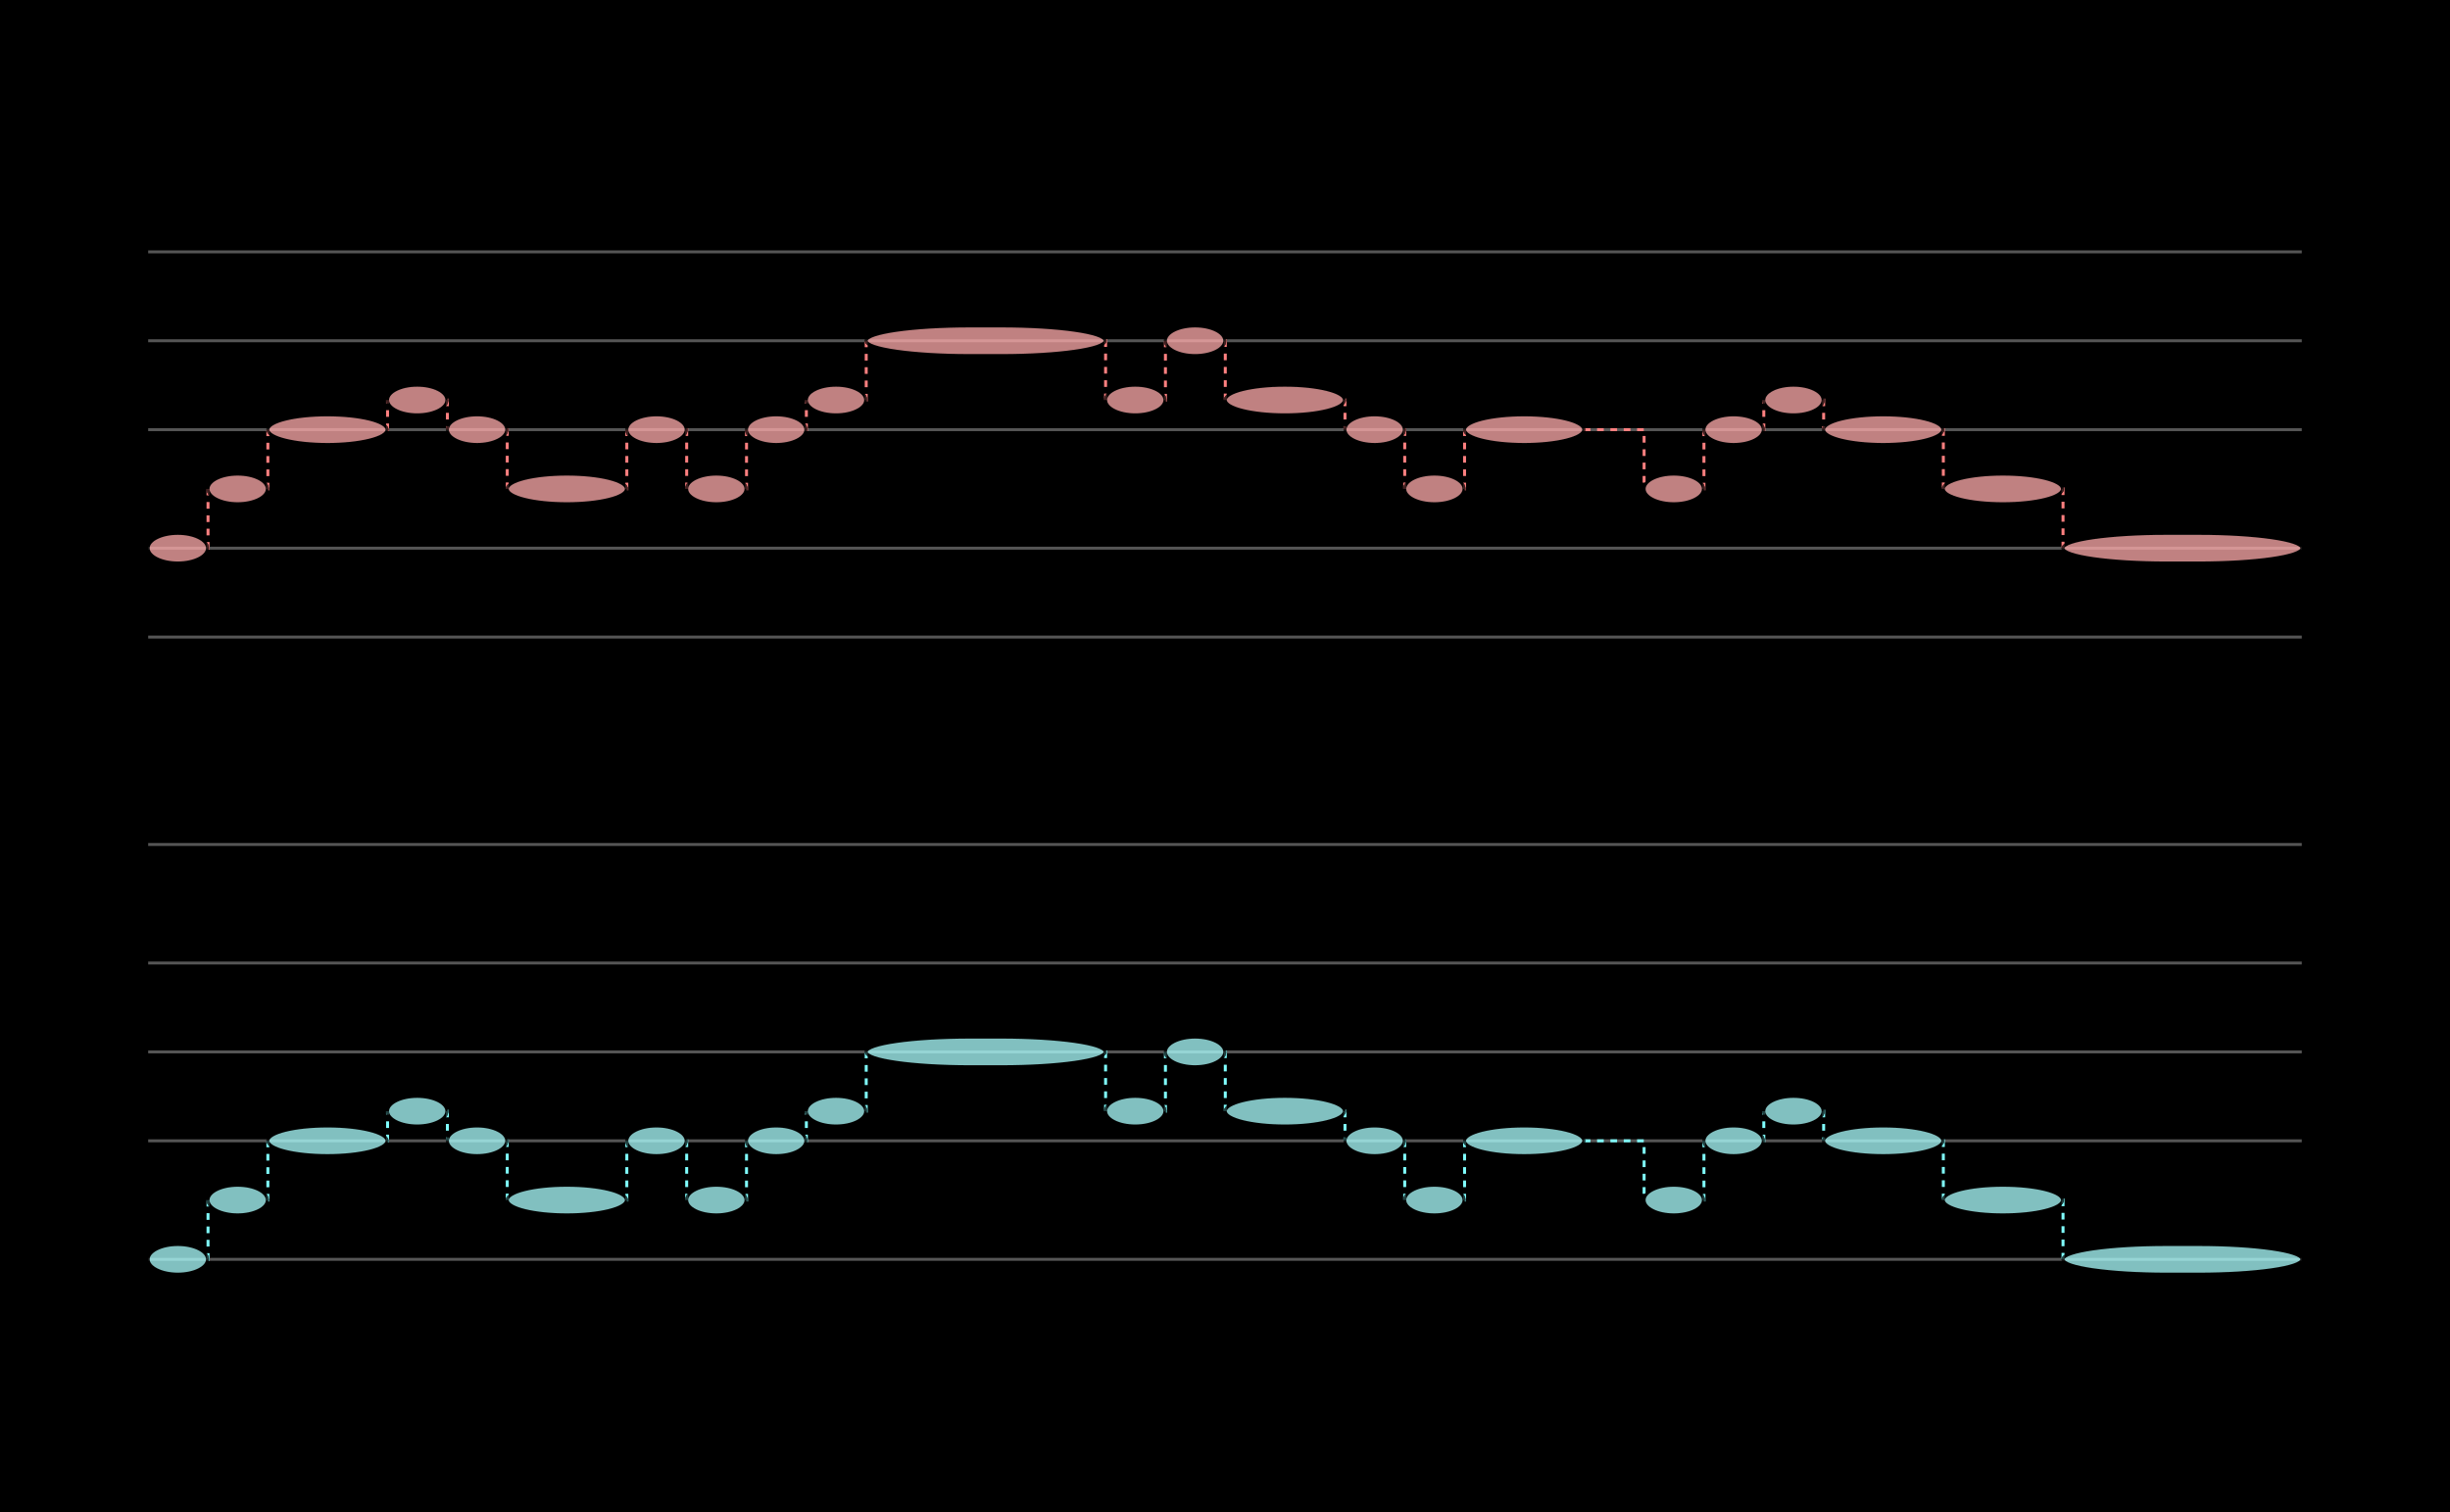
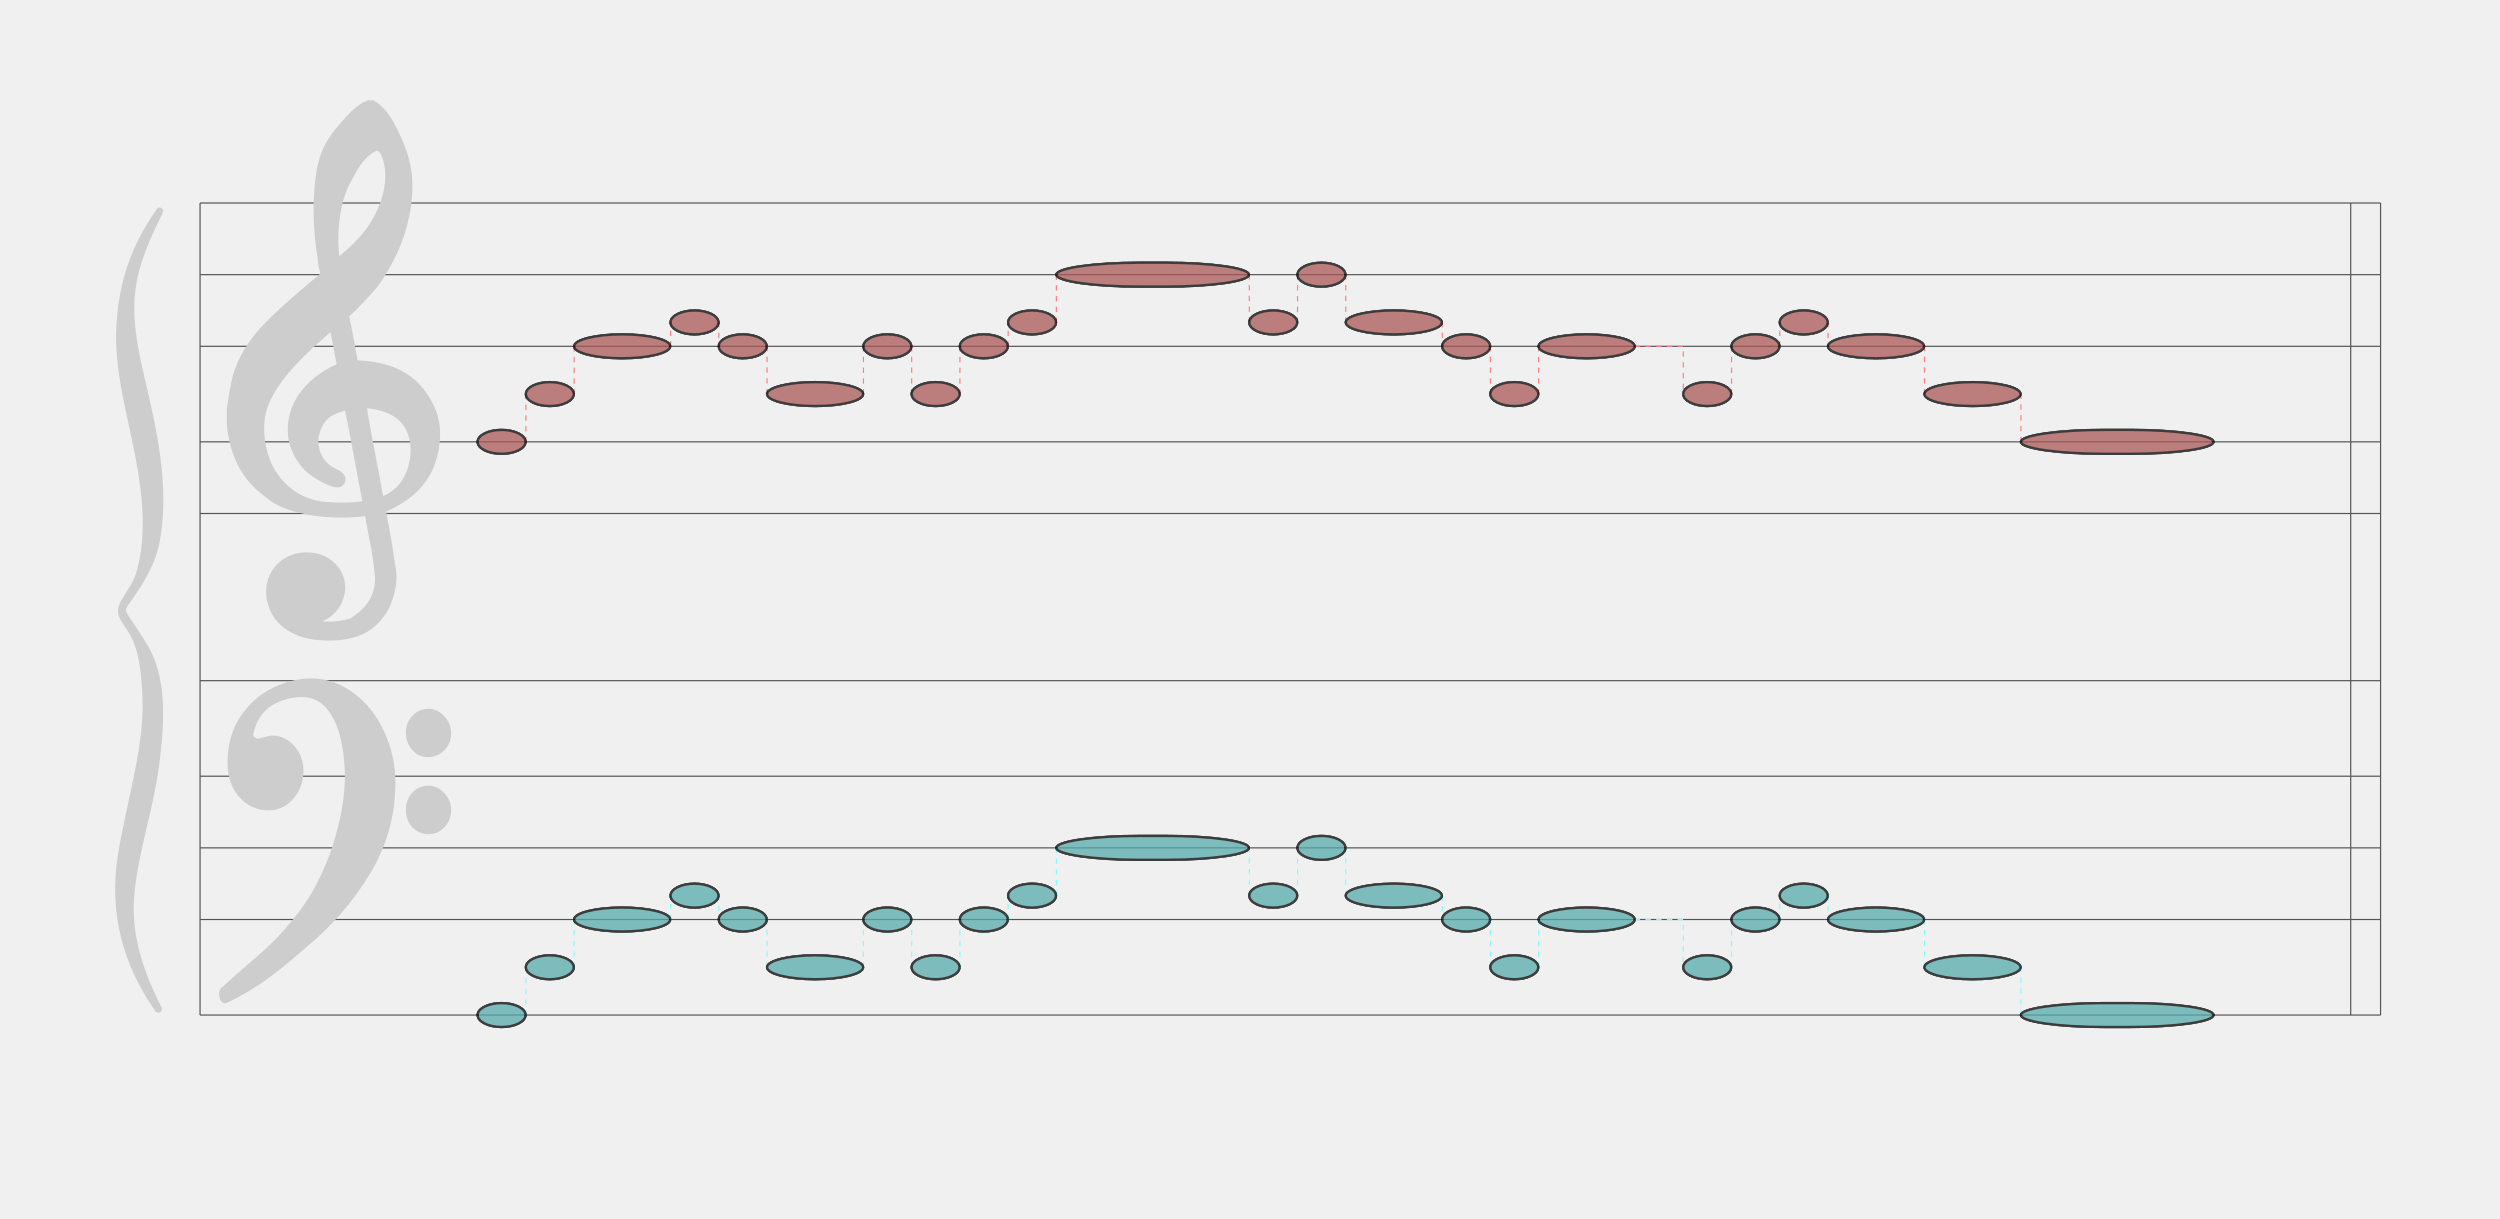
- <svg xmlns="http://www.w3.org/2000/svg" version="1.1" viewPort="0 40 20.764 41" viewBox="-50 -50 826.755 510" width="826.755" height="510">
+ <svg xmlns="http://www.w3.org/2000/svg" version="1.1" viewPort="0 40 20.764 41" viewBox="-200 -50 1046.75 510" width="1046.75" height="510">
  <filter id="constantOpacity">
    <feComponentTransfer>
      <feFuncA type="table" tableValues="0 .5 .5" />
    </feComponentTransfer>
  </filter>
-   <rect class="background" x="-500%" y="-500%" width="1000%" height="1000%" style="fill:black" />
  <g transform="scale(35, -10) translate(0, -81)">
-     <g class="staff-lines" stroke-width="0.1" stroke="#555555">
-       <path d="M0 64.5 L20.764 64.5" />
-       <path d="M0 67.5 L20.764 67.5" />
-       <path d="M0 71.5 L20.764 71.5" />
-       <path d="M0 74.5 L20.764 74.5" />
-       <path d="M0 77.5 L20.764 77.5" />
-       <path d="M0 43.5 L20.764 43.5" />
-       <path d="M0 47.5 L20.764 47.5" />
-       <path d="M0 50.5 L20.764 50.5" />
-       <path d="M0 53.5 L20.764 53.5" />
-       <path d="M0 57.5 L20.764 57.5" />
+     <g class="staff-lines" stroke-width="0.5" stroke="#555555">
+       <path vector-effect="non-scaling-stroke" d="M-3.321 64.5 L22.764 64.5" />
+       <path vector-effect="non-scaling-stroke" d="M-3.321 67.5 L22.764 67.5" />
+       <path vector-effect="non-scaling-stroke" d="M-3.321 71.5 L22.764 71.5" />
+       <path vector-effect="non-scaling-stroke" d="M-3.321 74.5 L22.764 74.5" />
+       <path vector-effect="non-scaling-stroke" d="M-3.321 77.5 L22.764 77.5" />
+       <path vector-effect="non-scaling-stroke" d="M-3.321 43.5 L22.764 43.5" />
+       <path vector-effect="non-scaling-stroke" d="M-3.321 47.5 L22.764 47.5" />
+       <path vector-effect="non-scaling-stroke" d="M-3.321 50.5 L22.764 50.5" />
+       <path vector-effect="non-scaling-stroke" d="M-3.321 53.5 L22.764 53.5" />
+       <path vector-effect="non-scaling-stroke" d="M-3.321 57.5 L22.764 57.5" />
+       <path vector-effect="non-scaling-stroke" d="M22.407,43.5 L22.407,77.5" />
+       <path vector-effect="non-scaling-stroke" d="M22.764,43.5 L22.764,77.5" />
+       <path vector-effect="non-scaling-stroke" d="M-3.321,43.5 L-3.321,77.5 z" />
+     </g>
+     <g transform="scale(0.714286, 1)">
+       <g vector-effect="non-scaling-stroke" class="treble-clef" stroke="#cdcdcd" stroke-width="3" fill="#cdcdcd" transform="translate(-17.25, 5.15) scale(0.06, 0.07)">
+         <path vector-effect="non-scaling-stroke" d="M250.026,1080.111c-2.375-5.813-4.501-12.037-5.616-19.656c-1.07-7.32-1.387-15.609-1.62-23.113    c-0.426-13.713,0.409-28.548,1.296-41.038c0.132-1.861,0.517-3.882,0.432-5.183c-0.118-1.794-1.622-3.834-2.484-5.401    c-4.551-8.266-9.023-16.291-13.176-25.488c-3.56-7.883-6.46-16.235-8.316-27.648c-1.087-6.682-1.406-14.26-2.053-21.816   c0-3.313,0-6.623,0-9.936c0.817-17.854,4.099-30.916,9.396-39.743c1.084-1.808,2.228-3.951,3.24-5.186    c6.218-7.579,16.081-9.873,25.812-7.343c0.598-8.887,1.858-19.53,2.376-28.944c0.193-3.49,0.54-7.194,0.54-10.368    c-0.003-13.193-3.44-20.603-7.452-26.135c-3.645-2.613-9.925-3.099-13.176,0.43c4.904-0.174,8.174,5.425,9.612,12.744    c2.427,12.351-1.738,24.386-7.344,25.918c-8.458,2.316-13.738-12.691-11.556-28.295c1.622-11.598,6.603-18.42,13.176-19.655    c5.073-0.956,10.149,0.426,13.608,5.399c1.988,2.858,4.009,7.685,4.968,11.879c1.246,5.448,2.18,12.212,2.16,18.792    c-0.01,3.246-0.453,6.761-0.648,10.152c-0.614,10.689-1.579,19.729-2.376,29.812c6.095,5.437,10.941,13.432,13.392,25.704    c1.302,6.52,2.035,15.517,1.727,23.111c-0.375,9.302-2.565,17.712-5.183,23.975c-3.863,9.248-9.852,13.985-17.604,14.257    c-0.849,9.749-1.633,19.633-2.593,29.159c2.376,4.619,4.55,9.643,6.805,14.906c2.185,5.095,3.892,11.286,5.508,17.712    c2.98,11.855,5.576,29.004,5.4,46.44c-0.102,10.157-1.538,19.319-3.24,27.215c-1.691,7.847-3.557,15.81-6.912,20.089    c-0.36,0-0.72,0-1.08,0C254.113,1090.306,252.068,1085.104,250.026,1080.111z M248.19,997.6    c-1.362,15.429-0.295,36.475,2.7,48.384c1.367,5.441,2.426,10.329,4.428,15.122c0.854,2.04,3.006,5.909,4.104,5.83    c2.104-0.153,3.064-9.245,3.24-13.824c0.542-14.092-2.623-28.387-5.832-37.366C254.247,1008.515,250.911,1002.572,248.19,997.6z     M249.27,935.823c-6.565-5.809-13.02-17.569-13.716-34.776c-0.425-10.517,1.463-18.693,3.888-24.624    c1.422-3.478,3.789-6.692,6.156-9.072c1.287-1.293,4.09-3.666,3.996,1.296c-0.048,2.584-2.504,4.06-3.888,6.263    c-2.557,4.079-4.489,12.399-3.348,21.385c0.481,3.784,1.636,7.983,2.808,10.153c1.458,2.697,3.725,4.34,6.048,5.615    c1.987-19.137,3.451-39.323,5.292-58.753c-4.493-1.347-9.224-1.49-13.068-0.213c-6.922,2.298-11.753,12.045-14.256,23.111    c-1.838,8.128-2.944,20.546-1.837,31.752c0.529,5.353,1.939,11.271,3.348,15.984c4.113,13.751,11.055,26.606,16.308,36.289    C247.971,952.523,248.466,943.862,249.27,935.823z M260.286,855.473c-1.479,19.361-3.545,38.701-4.86,57.671    c5.07-0.638,9.023-3.541,11.556-9.718c4.25-10.369,3.378-29.217-0.648-39.53C264.924,860.283,262.694,856.868,260.286,855.473z" />
+       </g>
+       <g class="bass-clef" fill="#cdcdcd" stroke="#cdcdcd" transform="scale(1.02, 1) translate(-0.25, 0.25)" stroke-width="3">
+         <g transform="matrix(0.1835537,0,0,0.1830159,-98.29797,-1128.841)">
+           <path vector-effect="non-scaling-stroke" d="M514.308,6407.837c3.419,4.086,5.655,9.64,7.124,12.803     c2.204,4.648,4.046,10.097,5.538,16.384c1.492,6.287,2.238,13.068,2.238,20.385c0,4.115-0.338,7.925-0.991,11.507     c-0.653,3.543-1.527,6.4-2.647,8.459c-1.108,2.095-2.297,3.125-3.545,3.125c-1.142,0-2.262-0.687-3.369-2.135     c-1.119-1.41-2.029-3.505-2.752-6.325c-0.711-2.819-1.073-6.135-1.073-9.982c0-3.011,0.326-5.411,0.968-7.317     c0.653-1.867,1.446-2.78,2.379-2.78c0.513,0,0.991,0.342,1.422,1.104c0.431,0.724,0.769,1.753,1.014,3.011     c0.245,1.257,0.373,2.628,0.373,4.077c0,2.019-0.245,3.733-0.735,5.144c-0.501,1.41-1.049,2.132-1.667,2.132     c-0.21,0-0.466-0.152-0.781-0.38c-0.303-0.229-0.501-0.342-0.571-0.342c-0.14,0-0.292,0.152-0.466,0.495     c-0.175,0.342-0.268,0.799-0.292,1.41c0.07,0.495,0.117,0.838,0.117,1.104c0.338,2.896,0.944,4.953,1.796,6.249     c0.863,1.258,1.784,1.905,2.763,1.905c1.014,0,1.83-0.953,2.46-2.858c0.63-1.943,1.073-4.344,1.329-7.277     c0.268-2.896,0.396-5.981,0.396-9.22c-0.035-3.468-0.221-7.125-0.583-10.897c-0.361-3.81-0.804-7.163-1.317-10.059     c-0.653-3.925-1.458-7.468-2.414-10.593c-0.956-3.124-1.889-5.752-2.775-7.849c-0.886-2.133-2.731-5.973-4.104-9.297     C514,6409.468,514.126,6407.62,514.308,6407.837z" />
+           <path vector-effect="non-scaling-stroke" d="M531.259,6465.557c0.313-0.979,0.705-1.415,1.189-1.415     c0.457,0,0.862,0.436,1.228,1.306c0.339,0.908,0.522,2.032,0.522,3.339c0,1.233-0.17,2.358-0.522,3.302     c-0.353,0.979-0.745,1.488-1.163,1.488c-0.483,0-0.888-0.436-1.215-1.343c-0.34-0.871-0.509-1.958-0.509-3.266     C530.789,6467.626,530.945,6466.5,531.259,6465.557z" />
+           <path vector-effect="non-scaling-stroke" d="M531.272,6447.847c0.327-0.871,0.732-1.342,1.241-1.342     c0.457,0,0.849,0.471,1.189,1.378c0.327,0.908,0.497,2.033,0.497,3.447c0,1.162-0.183,2.214-0.522,3.193     c-0.366,0.98-0.745,1.452-1.163,1.452c-0.509,0-0.914-0.436-1.241-1.343c-0.313-0.87-0.483-1.996-0.483-3.301     C530.789,6449.879,530.958,6448.717,531.272,6447.847z" />
+         </g>
+       </g>
+     </g>
+     <g transform="scale(0.714286, 1)">
+       <g class="brace" transform="rotate(0.2) translate(30.5,-324) scale(1,-1) scale(.0175)">
+         <path vector-effect="non-scaling-stroke" stroke="#cdcdcd" fill="#cdcdcd" stroke-width="3" stroke-linejoin="round" d="M-2031.812-22924.453    c-24.919,88.91-36.494,171.418-39.024,279.09c-2.379,101.156,9.877,207.264,16.991,305.533    c6.605,91.162,10.955,191.51-0.048,282.248c-2.757,22.732-8.614,43.227-13.597,63.254c-8.261,33.207-2.886,38.68,5.136,72.111    c10.485,43.689,11.808,90.887,13.172,140.795c3.604,132-16.215,270.613-24.675,400.074    c-8.818,134.883,3.651,255.861,34.113,366.164c-17.906-92.289-29.886-179.082-25.068-283.635    c4.572-99.275,18.379-195.207,24.078-294.23c5.11-88.826,9.914-203.154-8.344-284.342c-4.91-21.82-10.217-42.227-15.835-62.98    c-9.146-33.812-7.235-31.322,2.353-65.664c11.021-39.504,20.774-80.965,24.589-128.662c10.5-131.361-2.347-271.072-13.816-398.416    c-5.957-66.148-10.878-134.006-7.34-202.238C-2055.575-22803.877-2044.086-22863.117-2031.812-22924.453L-2031.812-22924.453z" />
+       </g>
    </g>
    <g style="stroke-width:1; stroke:black;">
-       <g class="note-lines track-2" fill="none" stroke="hsl(180, 100%, 75%)" stroke-dasharray="2.25" stroke-width="1">
+       <g class="note-lines track-2" fill="none" stroke="hsl(180, 100%, 75%)" stroke-dasharray="2.25" vector-effect="non-scaling-stroke" stroke-width="0.5">
        <path vector-effect="non-scaling-stroke" d=" M0.572 43.5 L0.577 43.5 L0.577 45.5" />
        <path vector-effect="non-scaling-stroke" d=" M1.149 45.5 L1.154 45.5 L1.154 47.5" />
        <path vector-effect="non-scaling-stroke" d=" M2.303 47.5 L2.308 47.5 L2.308 48.5" />
        <path vector-effect="non-scaling-stroke" d=" M2.88 48.5 L2.885 48.5 L2.885 47.5" />
        <path vector-effect="non-scaling-stroke" d=" M3.457 47.5 L3.462 47.5 L3.462 45.5" />
        <path vector-effect="non-scaling-stroke" d=" M4.611 45.5 L4.615 45.5 L4.615 47.5" />
        <path vector-effect="non-scaling-stroke" d=" M5.188 47.5 L5.192 47.5 L5.192 45.5" />
        <path vector-effect="non-scaling-stroke" d=" M5.764 45.5 L5.769 45.5 L5.769 47.5" />
        <path vector-effect="non-scaling-stroke" d=" M6.341 47.5 L6.346 47.5 L6.346 48.5" />
        <path vector-effect="non-scaling-stroke" d=" M6.918 48.5 L6.923 48.5 L6.923 50.5" />
        <path vector-effect="non-scaling-stroke" d=" M9.226 50.5 L9.231 50.5 L9.231 48.5" />
        <path vector-effect="non-scaling-stroke" d=" M9.803 48.5 L9.808 48.5 L9.808 50.5" />
        <path vector-effect="non-scaling-stroke" d=" M10.38 50.5 L10.385 50.5 L10.385 48.5" />
        <path vector-effect="non-scaling-stroke" d=" M11.534 48.5 L11.539 48.5 L11.539 47.5" />
        <path vector-effect="non-scaling-stroke" d=" M12.111 47.5 L12.115 47.5 L12.115 45.5" />
        <path vector-effect="non-scaling-stroke" d=" M12.688 45.5 L12.692 45.5 L12.692 47.5" />
        <path vector-effect="non-scaling-stroke" d=" M13.841 47.5 L14.423 47.5 L14.423 45.5" />
        <path vector-effect="non-scaling-stroke" d=" M14.995 45.5 L15 45.5 L15 47.5" />
        <path vector-effect="non-scaling-stroke" d=" M15.572 47.5 L15.577 47.5 L15.577 48.5" />
        <path vector-effect="non-scaling-stroke" d=" M16.149 48.5 L16.154 48.5 L16.154 47.5" />
        <path vector-effect="non-scaling-stroke" d=" M17.303 47.5 L17.308 47.5 L17.308 45.5" />
        <path vector-effect="non-scaling-stroke" d=" M18.457 45.5 L18.462 45.5 L18.462 43.5" />
      </g>
-       <g class="note-lines track-1" fill="none" stroke="hsl(0, 100%, 75%)" stroke-dasharray="2.25" stroke-width="1">
+       <g class="note-lines track-1" fill="none" stroke="hsl(0, 100%, 75%)" stroke-dasharray="2.25" vector-effect="non-scaling-stroke" stroke-width="0.5">
        <path vector-effect="non-scaling-stroke" d=" M0.572 67.5 L0.577 67.5 L0.577 69.5" />
        <path vector-effect="non-scaling-stroke" d=" M1.149 69.5 L1.154 69.5 L1.154 71.5" />
        <path vector-effect="non-scaling-stroke" d=" M2.303 71.5 L2.308 71.5 L2.308 72.5" />
        <path vector-effect="non-scaling-stroke" d=" M2.88 72.5 L2.885 72.5 L2.885 71.5" />
        <path vector-effect="non-scaling-stroke" d=" M3.457 71.5 L3.462 71.5 L3.462 69.5" />
        <path vector-effect="non-scaling-stroke" d=" M4.611 69.5 L4.615 69.5 L4.615 71.5" />
        <path vector-effect="non-scaling-stroke" d=" M5.188 71.5 L5.192 71.5 L5.192 69.5" />
        <path vector-effect="non-scaling-stroke" d=" M5.764 69.5 L5.769 69.5 L5.769 71.5" />
        <path vector-effect="non-scaling-stroke" d=" M6.341 71.5 L6.346 71.5 L6.346 72.5" />
        <path vector-effect="non-scaling-stroke" d=" M6.918 72.5 L6.923 72.5 L6.923 74.5" />
        <path vector-effect="non-scaling-stroke" d=" M9.226 74.5 L9.231 74.5 L9.231 72.5" />
        <path vector-effect="non-scaling-stroke" d=" M9.803 72.5 L9.808 72.5 L9.808 74.5" />
        <path vector-effect="non-scaling-stroke" d=" M10.38 74.5 L10.385 74.5 L10.385 72.5" />
        <path vector-effect="non-scaling-stroke" d=" M11.534 72.5 L11.539 72.5 L11.539 71.5" />
        <path vector-effect="non-scaling-stroke" d=" M12.111 71.5 L12.115 71.5 L12.115 69.5" />
        <path vector-effect="non-scaling-stroke" d=" M12.688 69.5 L12.692 69.5 L12.692 71.5" />
        <path vector-effect="non-scaling-stroke" d=" M13.841 71.5 L14.423 71.5 L14.423 69.5" />
        <path vector-effect="non-scaling-stroke" d=" M14.995 69.5 L15 69.5 L15 71.5" />
        <path vector-effect="non-scaling-stroke" d=" M15.572 71.5 L15.577 71.5 L15.577 72.5" />
        <path vector-effect="non-scaling-stroke" d=" M16.149 72.5 L16.154 72.5 L16.154 71.5" />
        <path vector-effect="non-scaling-stroke" d=" M17.303 71.5 L17.308 71.5 L17.308 69.5" />
        <path vector-effect="non-scaling-stroke" d=" M18.457 69.5 L18.462 69.5 L18.462 67.5" />
      </g>
-       <g opacity="0.5" class="note-backdrops track-2" style="fill:white;">
+       <g opacity="0.5" class="note-backdrops track-2" style="fill:black;">
        <g class="note key-43 ont-0d000 offt-0d572 minima">
          <rect vector-effect="non-scaling-stroke" rx="1" ry="1" x="0" y="43" width="0.572" height="1" />
        </g>
        <g class="note key-45 ont-0d577 offt-1d149">
          <rect vector-effect="non-scaling-stroke" rx="1" ry="1" x="0.577" y="45" width="0.572" height="1" />
        </g>
        <g class="note key-47 ont-1d154 offt-2d303">
          <rect vector-effect="non-scaling-stroke" rx="1" ry="1" x="1.154" y="47" width="1.149" height="1" />
        </g>
        <g class="note key-48 ont-2d308 offt-2d880">
          <rect vector-effect="non-scaling-stroke" rx="1" ry="1" x="2.308" y="48" width="0.572" height="1" />
        </g>
        <g class="note key-47 ont-2d885 offt-3d457">
          <rect vector-effect="non-scaling-stroke" rx="1" ry="1" x="2.885" y="47" width="0.572" height="1" />
        </g>
        <g class="note key-45 ont-3d462 offt-4d611">
          <rect vector-effect="non-scaling-stroke" rx="1" ry="1" x="3.462" y="45" width="1.149" height="1" />
        </g>
        <g class="note key-47 ont-4d615 offt-5d187">
          <rect vector-effect="non-scaling-stroke" rx="1" ry="1" x="4.615" y="47" width="0.572" height="1" />
        </g>
        <g class="note key-45 ont-5d192 offt-5d764">
          <rect vector-effect="non-scaling-stroke" rx="1" ry="1" x="5.192" y="45" width="0.572" height="1" />
        </g>
        <g class="note key-47 ont-5d769 offt-6d341">
          <rect vector-effect="non-scaling-stroke" rx="1" ry="1" x="5.769" y="47" width="0.572" height="1" />
        </g>
        <g class="note key-48 ont-6d346 offt-6d918">
          <rect vector-effect="non-scaling-stroke" rx="1" ry="1" x="6.346" y="48" width="0.572" height="1" />
        </g>
        <g class="note key-50 ont-6d923 offt-9d226 maxima">
          <rect vector-effect="non-scaling-stroke" rx="1" ry="1" x="6.923" y="50" width="2.303" height="1" />
        </g>
        <g class="note key-48 ont-9d231 offt-9d803">
          <rect vector-effect="non-scaling-stroke" rx="1" ry="1" x="9.231" y="48" width="0.572" height="1" />
        </g>
        <g class="note key-50 ont-9d808 offt-10d380 maxima">
          <rect vector-effect="non-scaling-stroke" rx="1" ry="1" x="9.808" y="50" width="0.572" height="1" />
        </g>
        <g class="note key-48 ont-10d385 offt-11d534">
          <rect vector-effect="non-scaling-stroke" rx="1" ry="1" x="10.385" y="48" width="1.149" height="1" />
        </g>
        <g class="note key-47 ont-11d538 offt-12d111">
          <rect vector-effect="non-scaling-stroke" rx="1" ry="1" x="11.539" y="47" width="0.572" height="1" />
        </g>
        <g class="note key-45 ont-12d115 offt-12d687">
          <rect vector-effect="non-scaling-stroke" rx="1" ry="1" x="12.115" y="45" width="0.572" height="1" />
        </g>
        <g class="note key-47 ont-12d692 offt-13d841">
          <rect vector-effect="non-scaling-stroke" rx="1" ry="1" x="12.692" y="47" width="1.149" height="1" />
        </g>
        <g class="note key-45 ont-14d423 offt-14d995">
          <rect vector-effect="non-scaling-stroke" rx="1" ry="1" x="14.423" y="45" width="0.572" height="1" />
        </g>
        <g class="note key-47 ont-15d000 offt-15d572">
          <rect vector-effect="non-scaling-stroke" rx="1" ry="1" x="15" y="47" width="0.572" height="1" />
        </g>
        <g class="note key-48 ont-15d577 offt-16d149">
          <rect vector-effect="non-scaling-stroke" rx="1" ry="1" x="15.577" y="48" width="0.572" height="1" />
        </g>
        <g class="note key-47 ont-16d154 offt-17d303">
          <rect vector-effect="non-scaling-stroke" rx="1" ry="1" x="16.154" y="47" width="1.149" height="1" />
        </g>
        <g class="note key-45 ont-17d308 offt-18d457">
          <rect vector-effect="non-scaling-stroke" rx="1" ry="1" x="17.308" y="45" width="1.149" height="1" />
        </g>
        <g class="note key-43 ont-18d462 offt-20d764 minima">
          <rect vector-effect="non-scaling-stroke" rx="1" ry="1" x="18.462" y="43" width="2.303" height="1" />
        </g>
      </g>
-       <g opacity="0.5" class="note-backdrops track-1" style="fill:white;">
+       <g opacity="0.5" class="note-backdrops track-1" style="fill:black;">
        <g class="note key-67 ont-0d000 offt-0d572 minima">
          <rect vector-effect="non-scaling-stroke" rx="1" ry="1" x="0" y="67" width="0.572" height="1" />
        </g>
        <g class="note key-69 ont-0d577 offt-1d149">
          <rect vector-effect="non-scaling-stroke" rx="1" ry="1" x="0.577" y="69" width="0.572" height="1" />
        </g>
        <g class="note key-71 ont-1d154 offt-2d303">
          <rect vector-effect="non-scaling-stroke" rx="1" ry="1" x="1.154" y="71" width="1.149" height="1" />
        </g>
        <g class="note key-72 ont-2d308 offt-2d880">
          <rect vector-effect="non-scaling-stroke" rx="1" ry="1" x="2.308" y="72" width="0.572" height="1" />
        </g>
        <g class="note key-71 ont-2d885 offt-3d457">
          <rect vector-effect="non-scaling-stroke" rx="1" ry="1" x="2.885" y="71" width="0.572" height="1" />
        </g>
        <g class="note key-69 ont-3d462 offt-4d611">
          <rect vector-effect="non-scaling-stroke" rx="1" ry="1" x="3.462" y="69" width="1.149" height="1" />
        </g>
        <g class="note key-71 ont-4d615 offt-5d187">
          <rect vector-effect="non-scaling-stroke" rx="1" ry="1" x="4.615" y="71" width="0.572" height="1" />
        </g>
        <g class="note key-69 ont-5d192 offt-5d764">
          <rect vector-effect="non-scaling-stroke" rx="1" ry="1" x="5.192" y="69" width="0.572" height="1" />
        </g>
        <g class="note key-71 ont-5d769 offt-6d341">
          <rect vector-effect="non-scaling-stroke" rx="1" ry="1" x="5.769" y="71" width="0.572" height="1" />
        </g>
        <g class="note key-72 ont-6d346 offt-6d918">
          <rect vector-effect="non-scaling-stroke" rx="1" ry="1" x="6.346" y="72" width="0.572" height="1" />
        </g>
        <g class="note key-74 ont-6d923 offt-9d226 maxima">
          <rect vector-effect="non-scaling-stroke" rx="1" ry="1" x="6.923" y="74" width="2.303" height="1" />
        </g>
        <g class="note key-72 ont-9d231 offt-9d803">
          <rect vector-effect="non-scaling-stroke" rx="1" ry="1" x="9.231" y="72" width="0.572" height="1" />
        </g>
        <g class="note key-74 ont-9d808 offt-10d380 maxima">
          <rect vector-effect="non-scaling-stroke" rx="1" ry="1" x="9.808" y="74" width="0.572" height="1" />
        </g>
        <g class="note key-72 ont-10d385 offt-11d534">
          <rect vector-effect="non-scaling-stroke" rx="1" ry="1" x="10.385" y="72" width="1.149" height="1" />
        </g>
        <g class="note key-71 ont-11d538 offt-12d111">
          <rect vector-effect="non-scaling-stroke" rx="1" ry="1" x="11.539" y="71" width="0.572" height="1" />
        </g>
        <g class="note key-69 ont-12d115 offt-12d687">
          <rect vector-effect="non-scaling-stroke" rx="1" ry="1" x="12.115" y="69" width="0.572" height="1" />
        </g>
        <g class="note key-71 ont-12d692 offt-13d841">
          <rect vector-effect="non-scaling-stroke" rx="1" ry="1" x="12.692" y="71" width="1.149" height="1" />
        </g>
        <g class="note key-69 ont-14d423 offt-14d995">
          <rect vector-effect="non-scaling-stroke" rx="1" ry="1" x="14.423" y="69" width="0.572" height="1" />
        </g>
        <g class="note key-71 ont-15d000 offt-15d572">
          <rect vector-effect="non-scaling-stroke" rx="1" ry="1" x="15" y="71" width="0.572" height="1" />
        </g>
        <g class="note key-72 ont-15d577 offt-16d149">
          <rect vector-effect="non-scaling-stroke" rx="1" ry="1" x="15.577" y="72" width="0.572" height="1" />
        </g>
        <g class="note key-71 ont-16d154 offt-17d303">
          <rect vector-effect="non-scaling-stroke" rx="1" ry="1" x="16.154" y="71" width="1.149" height="1" />
        </g>
        <g class="note key-69 ont-17d308 offt-18d457">
          <rect vector-effect="non-scaling-stroke" rx="1" ry="1" x="17.308" y="69" width="1.149" height="1" />
        </g>
        <g class="note key-67 ont-18d462 offt-20d764 minima">
          <rect vector-effect="non-scaling-stroke" rx="1" ry="1" x="18.462" y="67" width="2.303" height="1" />
        </g>
      </g>
      <g class="track-2" filter="url(#constantOpacity)" style="opacity:1; fill:hsl(180, 100%, 75%);">
        <g class="note key-43 ont-0d000 offt-0d572 minima">
          <rect vector-effect="non-scaling-stroke" rx="1" ry="1" x="0" y="43" width="0.572" height="1" />
        </g>
        <g class="note key-45 ont-0d577 offt-1d149">
          <rect vector-effect="non-scaling-stroke" rx="1" ry="1" x="0.577" y="45" width="0.572" height="1" />
        </g>
        <g class="note key-47 ont-1d154 offt-2d303">
          <rect vector-effect="non-scaling-stroke" rx="1" ry="1" x="1.154" y="47" width="1.149" height="1" />
        </g>
        <g class="note key-48 ont-2d308 offt-2d880">
          <rect vector-effect="non-scaling-stroke" rx="1" ry="1" x="2.308" y="48" width="0.572" height="1" />
        </g>
        <g class="note key-47 ont-2d885 offt-3d457">
          <rect vector-effect="non-scaling-stroke" rx="1" ry="1" x="2.885" y="47" width="0.572" height="1" />
        </g>
        <g class="note key-45 ont-3d462 offt-4d611">
          <rect vector-effect="non-scaling-stroke" rx="1" ry="1" x="3.462" y="45" width="1.149" height="1" />
        </g>
        <g class="note key-47 ont-4d615 offt-5d187">
          <rect vector-effect="non-scaling-stroke" rx="1" ry="1" x="4.615" y="47" width="0.572" height="1" />
        </g>
        <g class="note key-45 ont-5d192 offt-5d764">
          <rect vector-effect="non-scaling-stroke" rx="1" ry="1" x="5.192" y="45" width="0.572" height="1" />
        </g>
        <g class="note key-47 ont-5d769 offt-6d341">
          <rect vector-effect="non-scaling-stroke" rx="1" ry="1" x="5.769" y="47" width="0.572" height="1" />
        </g>
        <g class="note key-48 ont-6d346 offt-6d918">
          <rect vector-effect="non-scaling-stroke" rx="1" ry="1" x="6.346" y="48" width="0.572" height="1" />
        </g>
        <g class="note key-50 ont-6d923 offt-9d226 maxima">
          <rect vector-effect="non-scaling-stroke" rx="1" ry="1" x="6.923" y="50" width="2.303" height="1" />
        </g>
        <g class="note key-48 ont-9d231 offt-9d803">
          <rect vector-effect="non-scaling-stroke" rx="1" ry="1" x="9.231" y="48" width="0.572" height="1" />
        </g>
        <g class="note key-50 ont-9d808 offt-10d380 maxima">
          <rect vector-effect="non-scaling-stroke" rx="1" ry="1" x="9.808" y="50" width="0.572" height="1" />
        </g>
        <g class="note key-48 ont-10d385 offt-11d534">
          <rect vector-effect="non-scaling-stroke" rx="1" ry="1" x="10.385" y="48" width="1.149" height="1" />
        </g>
        <g class="note key-47 ont-11d538 offt-12d111">
          <rect vector-effect="non-scaling-stroke" rx="1" ry="1" x="11.539" y="47" width="0.572" height="1" />
        </g>
        <g class="note key-45 ont-12d115 offt-12d687">
          <rect vector-effect="non-scaling-stroke" rx="1" ry="1" x="12.115" y="45" width="0.572" height="1" />
        </g>
        <g class="note key-47 ont-12d692 offt-13d841">
          <rect vector-effect="non-scaling-stroke" rx="1" ry="1" x="12.692" y="47" width="1.149" height="1" />
        </g>
        <g class="note key-45 ont-14d423 offt-14d995">
          <rect vector-effect="non-scaling-stroke" rx="1" ry="1" x="14.423" y="45" width="0.572" height="1" />
        </g>
        <g class="note key-47 ont-15d000 offt-15d572">
          <rect vector-effect="non-scaling-stroke" rx="1" ry="1" x="15" y="47" width="0.572" height="1" />
        </g>
        <g class="note key-48 ont-15d577 offt-16d149">
          <rect vector-effect="non-scaling-stroke" rx="1" ry="1" x="15.577" y="48" width="0.572" height="1" />
        </g>
        <g class="note key-47 ont-16d154 offt-17d303">
          <rect vector-effect="non-scaling-stroke" rx="1" ry="1" x="16.154" y="47" width="1.149" height="1" />
        </g>
        <g class="note key-45 ont-17d308 offt-18d457">
          <rect vector-effect="non-scaling-stroke" rx="1" ry="1" x="17.308" y="45" width="1.149" height="1" />
        </g>
        <g class="note key-43 ont-18d462 offt-20d764 minima">
          <rect vector-effect="non-scaling-stroke" rx="1" ry="1" x="18.462" y="43" width="2.303" height="1" />
        </g>
      </g>
      <g class="track-1" filter="url(#constantOpacity)" style="opacity:1; fill:hsl(0, 100%, 75%);">
        <g class="note key-67 ont-0d000 offt-0d572 minima">
          <rect vector-effect="non-scaling-stroke" rx="1" ry="1" x="0" y="67" width="0.572" height="1" />
        </g>
        <g class="note key-69 ont-0d577 offt-1d149">
          <rect vector-effect="non-scaling-stroke" rx="1" ry="1" x="0.577" y="69" width="0.572" height="1" />
        </g>
        <g class="note key-71 ont-1d154 offt-2d303">
          <rect vector-effect="non-scaling-stroke" rx="1" ry="1" x="1.154" y="71" width="1.149" height="1" />
        </g>
        <g class="note key-72 ont-2d308 offt-2d880">
          <rect vector-effect="non-scaling-stroke" rx="1" ry="1" x="2.308" y="72" width="0.572" height="1" />
        </g>
        <g class="note key-71 ont-2d885 offt-3d457">
          <rect vector-effect="non-scaling-stroke" rx="1" ry="1" x="2.885" y="71" width="0.572" height="1" />
        </g>
        <g class="note key-69 ont-3d462 offt-4d611">
          <rect vector-effect="non-scaling-stroke" rx="1" ry="1" x="3.462" y="69" width="1.149" height="1" />
        </g>
        <g class="note key-71 ont-4d615 offt-5d187">
          <rect vector-effect="non-scaling-stroke" rx="1" ry="1" x="4.615" y="71" width="0.572" height="1" />
        </g>
        <g class="note key-69 ont-5d192 offt-5d764">
          <rect vector-effect="non-scaling-stroke" rx="1" ry="1" x="5.192" y="69" width="0.572" height="1" />
        </g>
        <g class="note key-71 ont-5d769 offt-6d341">
          <rect vector-effect="non-scaling-stroke" rx="1" ry="1" x="5.769" y="71" width="0.572" height="1" />
        </g>
        <g class="note key-72 ont-6d346 offt-6d918">
          <rect vector-effect="non-scaling-stroke" rx="1" ry="1" x="6.346" y="72" width="0.572" height="1" />
        </g>
        <g class="note key-74 ont-6d923 offt-9d226 maxima">
          <rect vector-effect="non-scaling-stroke" rx="1" ry="1" x="6.923" y="74" width="2.303" height="1" />
        </g>
        <g class="note key-72 ont-9d231 offt-9d803">
          <rect vector-effect="non-scaling-stroke" rx="1" ry="1" x="9.231" y="72" width="0.572" height="1" />
        </g>
        <g class="note key-74 ont-9d808 offt-10d380 maxima">
          <rect vector-effect="non-scaling-stroke" rx="1" ry="1" x="9.808" y="74" width="0.572" height="1" />
        </g>
        <g class="note key-72 ont-10d385 offt-11d534">
          <rect vector-effect="non-scaling-stroke" rx="1" ry="1" x="10.385" y="72" width="1.149" height="1" />
        </g>
        <g class="note key-71 ont-11d538 offt-12d111">
          <rect vector-effect="non-scaling-stroke" rx="1" ry="1" x="11.539" y="71" width="0.572" height="1" />
        </g>
        <g class="note key-69 ont-12d115 offt-12d687">
          <rect vector-effect="non-scaling-stroke" rx="1" ry="1" x="12.115" y="69" width="0.572" height="1" />
        </g>
        <g class="note key-71 ont-12d692 offt-13d841">
          <rect vector-effect="non-scaling-stroke" rx="1" ry="1" x="12.692" y="71" width="1.149" height="1" />
        </g>
        <g class="note key-69 ont-14d423 offt-14d995">
          <rect vector-effect="non-scaling-stroke" rx="1" ry="1" x="14.423" y="69" width="0.572" height="1" />
        </g>
        <g class="note key-71 ont-15d000 offt-15d572">
          <rect vector-effect="non-scaling-stroke" rx="1" ry="1" x="15" y="71" width="0.572" height="1" />
        </g>
        <g class="note key-72 ont-15d577 offt-16d149">
          <rect vector-effect="non-scaling-stroke" rx="1" ry="1" x="15.577" y="72" width="0.572" height="1" />
        </g>
        <g class="note key-71 ont-16d154 offt-17d303">
          <rect vector-effect="non-scaling-stroke" rx="1" ry="1" x="16.154" y="71" width="1.149" height="1" />
        </g>
        <g class="note key-69 ont-17d308 offt-18d457">
          <rect vector-effect="non-scaling-stroke" rx="1" ry="1" x="17.308" y="69" width="1.149" height="1" />
        </g>
        <g class="note key-67 ont-18d462 offt-20d764 minima">
          <rect vector-effect="non-scaling-stroke" rx="1" ry="1" x="18.462" y="67" width="2.303" height="1" />
        </g>
      </g>
    </g>
  </g>
</svg>
